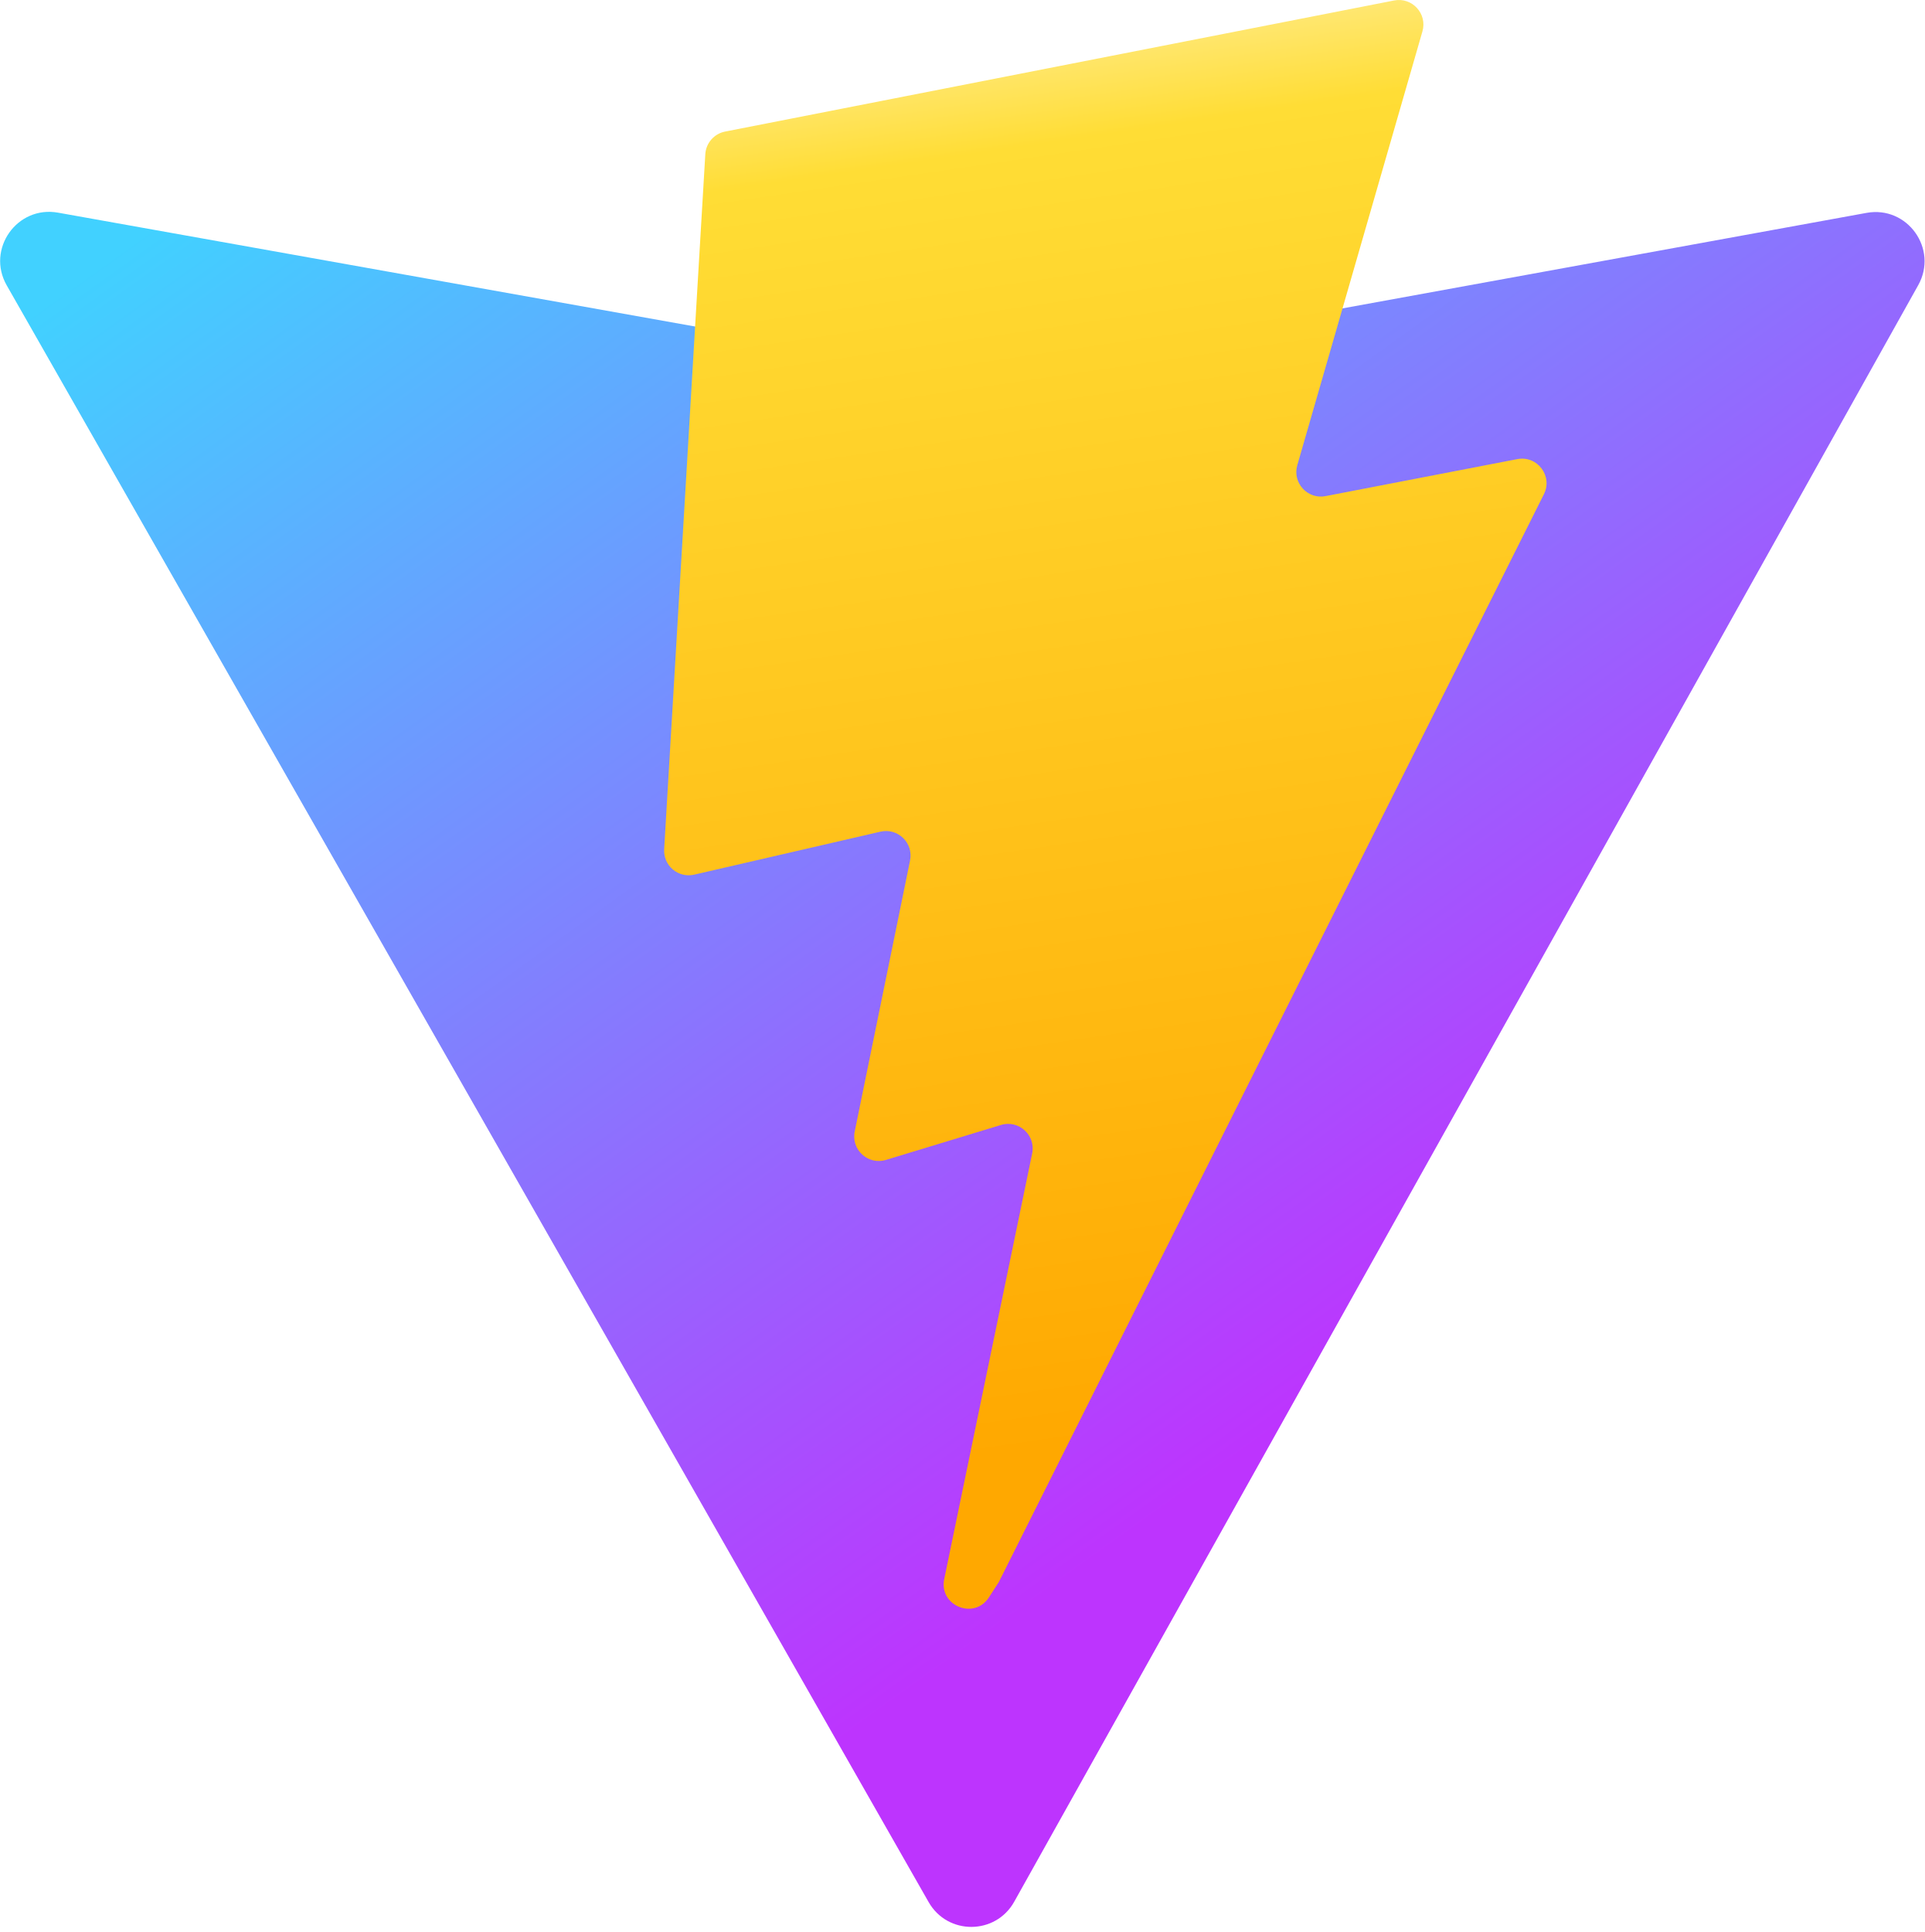
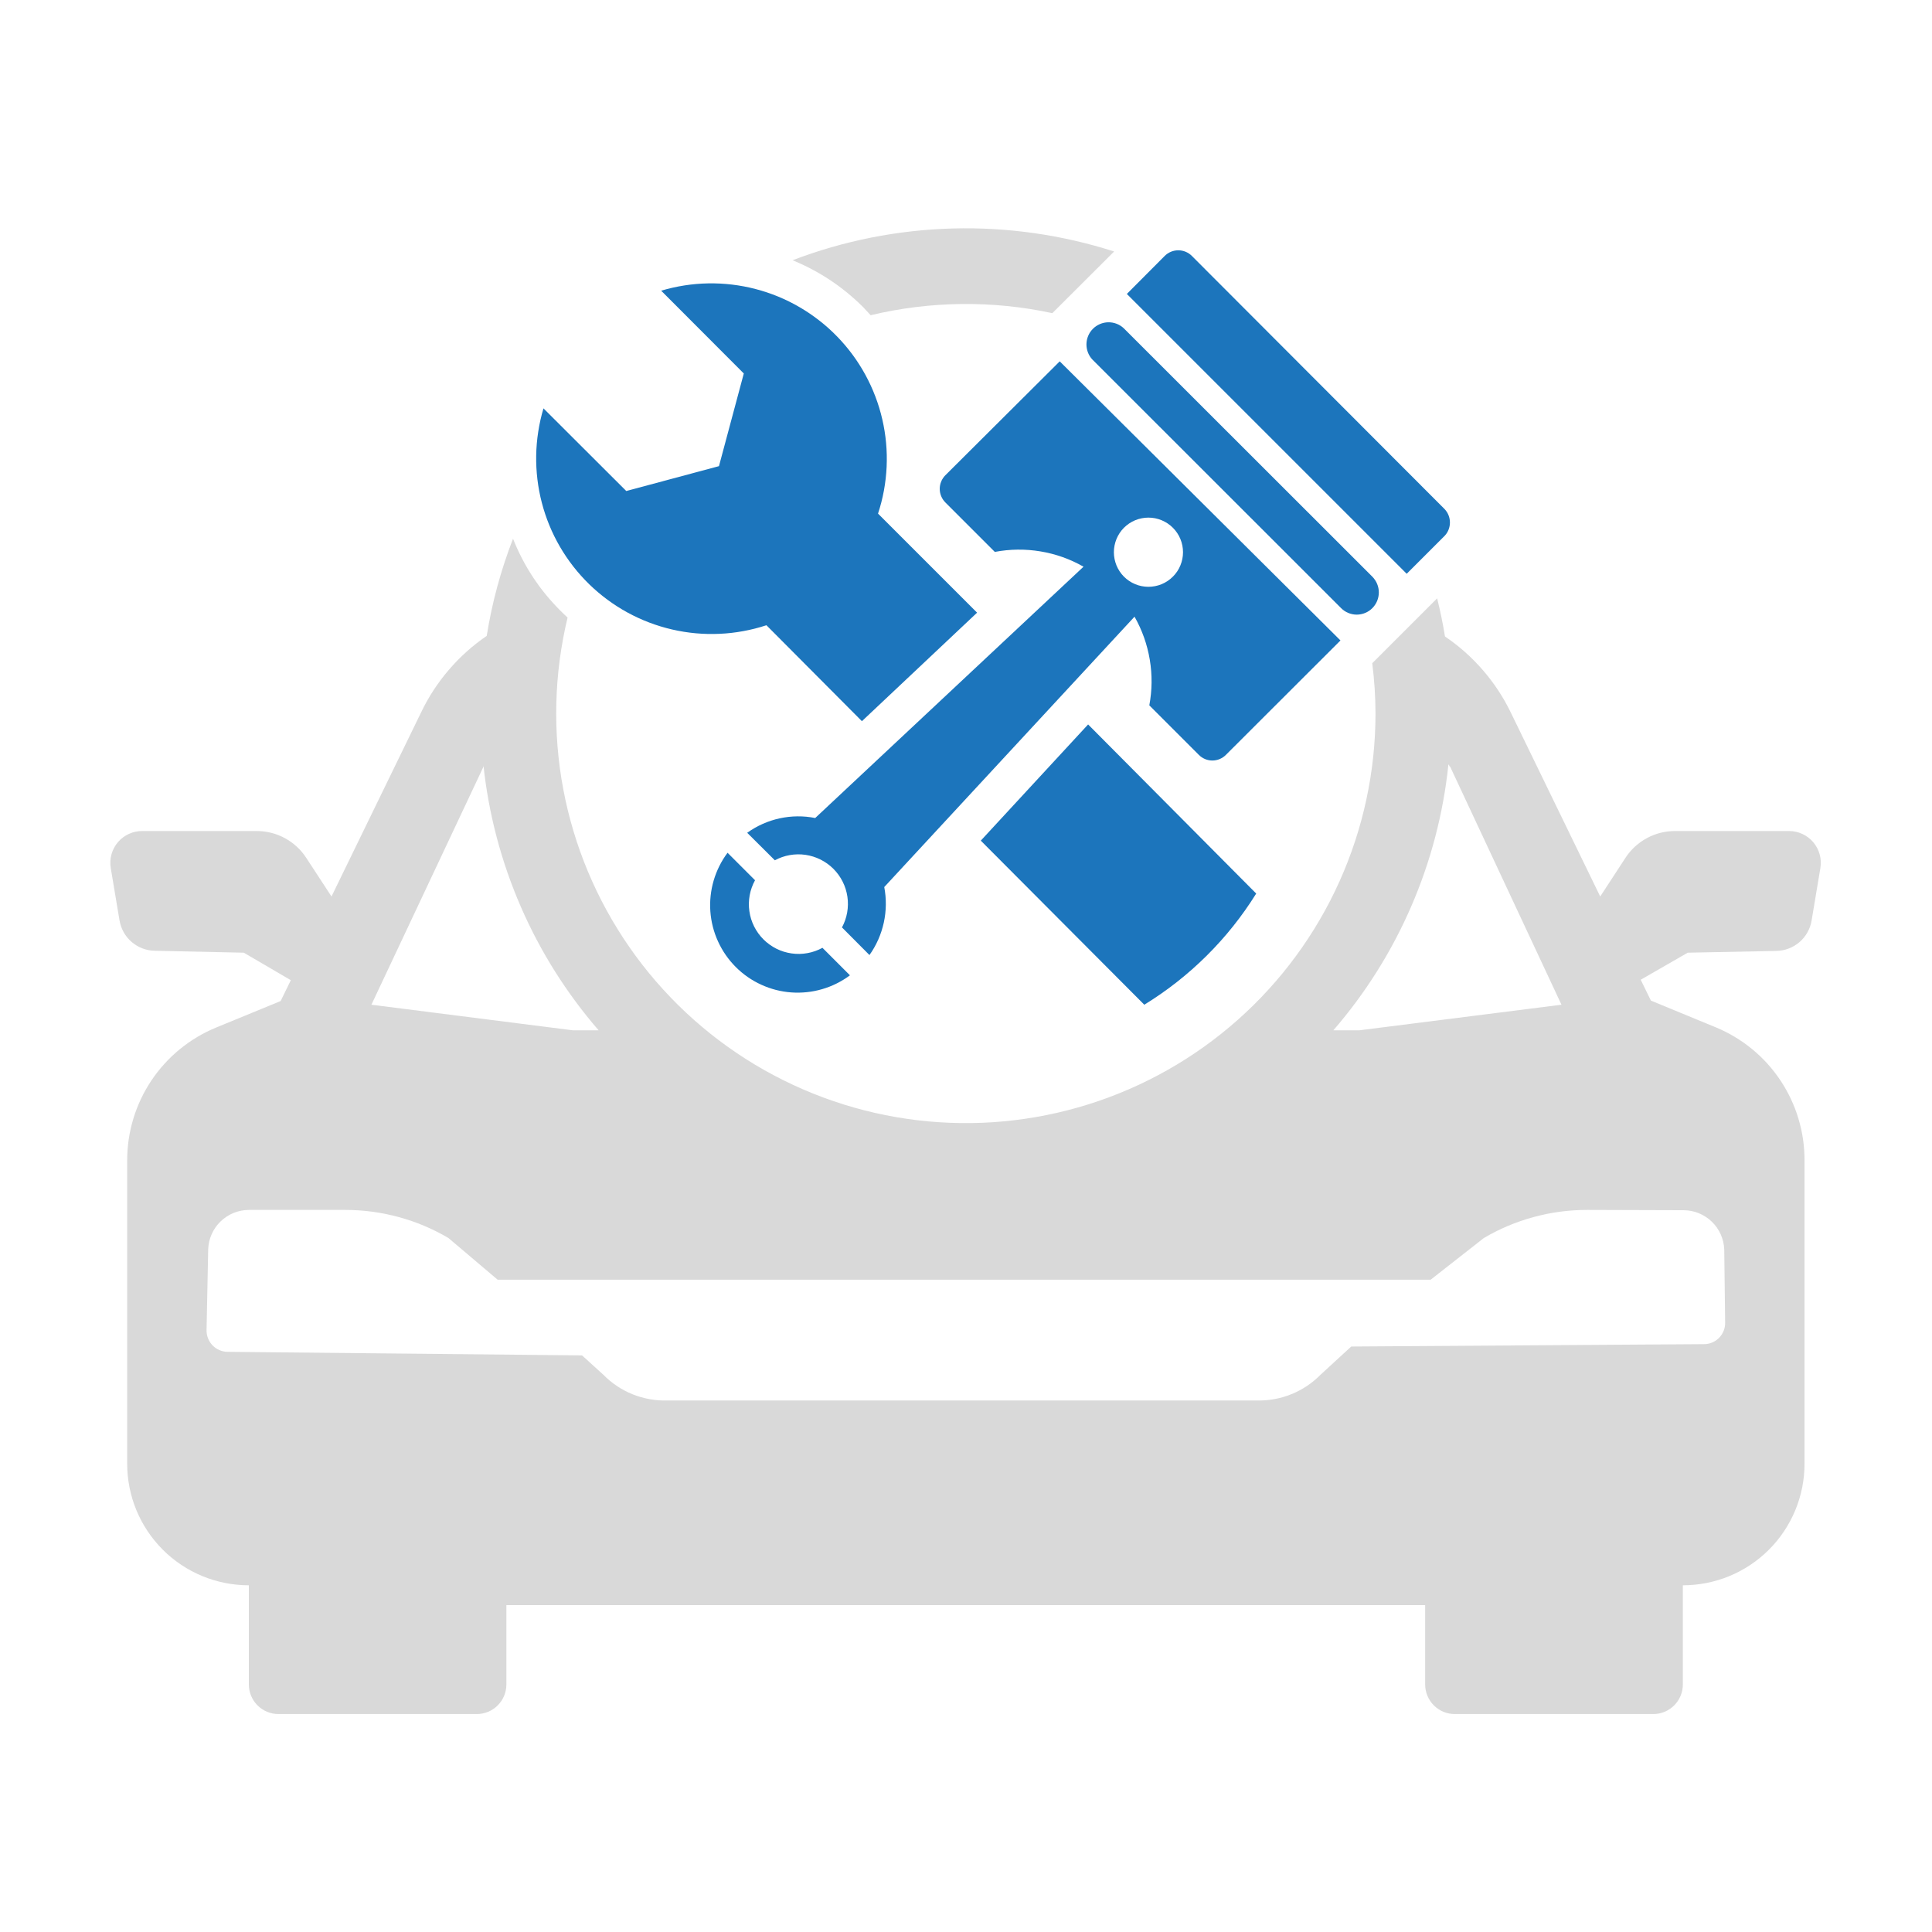
- <svg xmlns="http://www.w3.org/2000/svg" aria-hidden="true" role="img" class="iconify iconify--logos" width="31.88" height="32" preserveAspectRatio="xMidYMid meet" viewBox="0 0 256 257">
+ <svg xmlns="http://www.w3.org/2000/svg" width="500" zoomAndPan="magnify" viewBox="0 0 375 375" height="500" preserveAspectRatio="xMidYMid meet" version="1.0">
  <defs>
-     <linearGradient id="IconifyId1813088fe1fbc01fb466" x1="-.828%" x2="57.636%" y1="7.652%" y2="78.411%">
-       <stop offset="0%" stop-color="#41D1FF" />
-       <stop offset="100%" stop-color="#BD34FE" />
-     </linearGradient>
-     <linearGradient id="IconifyId1813088fe1fbc01fb467" x1="43.376%" x2="50.316%" y1="2.242%" y2="89.03%">
-       <stop offset="0%" stop-color="#FFEA83" />
-       <stop offset="8.333%" stop-color="#FFDD35" />
-       <stop offset="100%" stop-color="#FFA800" />
-     </linearGradient>
+     <g />
+     <clipPath id="c79f26183b">
+       <path d="M 21 104 L 353.848 104 L 353.848 332.555 L 21 332.555 Z M 21 104 " clip-rule="nonzero" />
+     </clipPath>
  </defs>
-   <path fill="url(#IconifyId1813088fe1fbc01fb466)" d="M255.153 37.938L134.897 252.976c-2.483 4.44-8.862 4.466-11.382.048L.875 37.958c-2.746-4.814 1.371-10.646 6.827-9.67l120.385 21.517a6.537 6.537 0 0 0 2.322-.004l117.867-21.483c5.438-.991 9.574 4.796 6.877 9.62Z" />
-   <path fill="url(#IconifyId1813088fe1fbc01fb467)" d="M185.432.063L96.44 17.501a3.268 3.268 0 0 0-2.634 3.014l-5.474 92.456a3.268 3.268 0 0 0 3.997 3.378l24.777-5.718c2.318-.535 4.413 1.507 3.936 3.838l-7.361 36.047c-.495 2.426 1.782 4.5 4.151 3.78l15.304-4.649c2.372-.72 4.652 1.36 4.15 3.788l-11.698 56.621c-.732 3.542 3.979 5.473 5.943 2.437l1.313-2.028l72.516-144.72c1.215-2.423-.88-5.186-3.54-4.672l-25.505 4.922c-2.396.462-4.435-1.77-3.759-4.114l16.646-57.705c.677-2.35-1.37-4.583-3.769-4.113Z" />
+   <g fill="#000000" fill-opacity="1">
+     <g transform="translate(128.1012, 231.2032)">
+       <g>
+         <path d="M 1.188 -0.828 C 1.188 -1.18 1.266 -1.445 1.422 -1.625 C 1.586 -1.801 1.816 -1.891 2.109 -1.891 C 2.41 -1.891 2.645 -1.801 2.812 -1.625 C 2.988 -1.445 3.078 -1.18 3.078 -0.828 C 3.078 -0.492 2.988 -0.234 2.812 -0.047 C 2.645 0.141 2.41 0.234 2.109 0.234 C 1.848 0.234 1.629 0.148 1.453 -0.016 C 1.273 -0.18 1.188 -0.453 1.188 -0.828 Z M 1.188 -0.828 " />
+       </g>
+     </g>
+   </g>
+   <path fill="#1c75bc" d="M 148.762 121.359 L 167.297 139.98 L 189.652 118.918 L 170.426 99.691 C 170.91 98.223 171.289 96.727 171.57 95.203 C 171.848 93.68 172.023 92.145 172.094 90.602 C 172.164 89.055 172.129 87.508 171.988 85.969 C 171.848 84.426 171.602 82.902 171.254 81.395 C 170.906 79.883 170.457 78.406 169.906 76.961 C 169.355 75.512 168.711 74.109 167.969 72.75 C 167.227 71.391 166.398 70.09 165.48 68.844 C 164.559 67.598 163.562 66.422 162.48 65.312 C 161.402 64.199 160.254 63.168 159.031 62.219 C 157.812 61.266 156.535 60.398 155.195 59.621 C 153.859 58.84 152.473 58.156 151.043 57.566 C 149.609 56.977 148.145 56.488 146.648 56.098 C 145.148 55.707 143.633 55.422 142.094 55.238 C 140.559 55.055 139.016 54.977 137.469 55.004 C 135.918 55.031 134.379 55.164 132.852 55.402 C 131.32 55.641 129.816 55.98 128.332 56.422 L 144.371 72.492 L 139.551 90.48 L 121.559 95.305 L 105.488 79.262 C 105.047 80.746 104.707 82.254 104.473 83.781 C 104.234 85.312 104.102 86.852 104.074 88.398 C 104.047 89.945 104.125 91.488 104.309 93.027 C 104.492 94.562 104.777 96.082 105.168 97.578 C 105.559 99.078 106.047 100.543 106.637 101.973 C 107.227 103.406 107.91 104.789 108.688 106.129 C 109.469 107.465 110.332 108.742 111.285 109.965 C 112.238 111.184 113.27 112.332 114.379 113.414 C 115.488 114.492 116.668 115.492 117.914 116.41 C 119.156 117.328 120.461 118.16 121.82 118.902 C 123.18 119.641 124.582 120.289 126.027 120.836 C 127.477 121.387 128.953 121.836 130.461 122.184 C 131.969 122.535 133.496 122.777 135.035 122.918 C 136.578 123.059 138.121 123.094 139.668 123.023 C 141.215 122.957 142.75 122.781 144.273 122.5 C 145.793 122.223 147.293 121.84 148.762 121.359 Z M 148.762 121.359 " fill-opacity="1" fill-rule="nonzero" />
+   <path fill="#1c75bc" d="M 190.371 163.168 L 222.105 195.016 C 226.512 192.312 230.551 189.137 234.223 185.492 C 237.891 181.848 241.094 177.828 243.828 173.438 L 211.203 140.613 Z M 190.371 163.168 " fill-opacity="1" fill-rule="nonzero" />
+   <path fill="#d9d9d9" d="M 167.527 59.605 L 168.992 61.184 C 174.781 59.801 180.652 59.078 186.602 59.008 C 192.555 58.941 198.438 59.531 204.258 60.785 L 216.25 48.816 C 211.191 47.195 206.027 46.008 200.766 45.258 C 195.504 44.508 190.215 44.203 184.902 44.348 C 179.59 44.492 174.324 45.082 169.109 46.113 C 163.898 47.148 158.809 48.613 153.84 50.512 C 159.008 52.633 163.57 55.664 167.527 59.605 Z M 167.527 59.605 " fill-opacity="1" fill-rule="nonzero" />
+   <g clip-path="url(#c79f26183b)">
+     <path fill="#d9d9d9" d="M 347.273 161.301 L 325.121 161.301 C 324.164 161.301 323.227 161.418 322.301 161.648 C 321.375 161.883 320.496 162.227 319.656 162.68 C 318.816 163.133 318.047 163.684 317.344 164.328 C 316.641 164.973 316.027 165.695 315.508 166.496 L 310.602 174.012 L 293.211 138.23 C 291.766 135.266 289.965 132.539 287.805 130.051 C 285.645 127.559 283.199 125.387 280.469 123.539 C 280.07 121.043 279.551 118.574 278.949 116.137 L 266.352 128.73 C 266.766 131.98 266.977 135.242 266.984 138.516 C 266.984 139.918 266.945 141.312 266.871 142.711 C 266.797 144.109 266.688 145.504 266.539 146.895 C 266.391 148.285 266.203 149.672 265.984 151.051 C 265.762 152.434 265.504 153.809 265.211 155.176 C 264.918 156.543 264.586 157.902 264.223 159.254 C 263.855 160.605 263.457 161.945 263.02 163.273 C 262.582 164.602 262.113 165.918 261.605 167.223 C 261.102 168.527 260.562 169.816 259.988 171.094 C 259.414 172.371 258.805 173.629 258.168 174.875 C 257.527 176.117 256.852 177.344 256.148 178.551 C 255.441 179.762 254.707 180.949 253.938 182.117 C 253.172 183.289 252.371 184.438 251.543 185.562 C 250.715 186.691 249.859 187.797 248.973 188.879 C 248.086 189.961 247.172 191.02 246.227 192.051 C 245.285 193.086 244.316 194.094 243.32 195.078 C 242.324 196.059 241.305 197.016 240.258 197.945 C 239.211 198.871 238.141 199.773 237.047 200.645 C 235.953 201.52 234.836 202.359 233.699 203.176 C 232.559 203.988 231.402 204.77 230.223 205.523 C 229.043 206.273 227.844 206.996 226.625 207.684 C 225.406 208.371 224.172 209.027 222.922 209.652 C 221.668 210.277 220.402 210.867 219.117 211.422 C 217.832 211.98 216.535 212.504 215.227 212.992 C 213.914 213.48 212.59 213.934 211.258 214.352 C 209.922 214.77 208.578 215.152 207.223 215.5 C 205.867 215.848 204.504 216.16 203.133 216.434 C 201.762 216.711 200.383 216.949 198.996 217.152 C 197.613 217.355 196.227 217.523 194.832 217.652 C 193.438 217.781 192.043 217.875 190.645 217.93 C 189.246 217.984 187.848 218.004 186.449 217.984 C 185.051 217.969 183.652 217.914 182.258 217.82 C 180.863 217.73 179.469 217.602 178.078 217.438 C 176.691 217.27 175.309 217.07 173.93 216.832 C 172.551 216.594 171.18 216.316 169.812 216.008 C 168.449 215.695 167.094 215.352 165.75 214.969 C 164.402 214.586 163.07 214.168 161.746 213.715 C 160.422 213.262 159.109 212.777 157.812 212.254 C 156.516 211.734 155.23 211.176 153.961 210.586 C 152.695 209.996 151.441 209.375 150.207 208.719 C 148.969 208.062 147.75 207.375 146.551 206.656 C 145.352 205.938 144.172 205.184 143.012 204.402 C 141.852 203.621 140.715 202.809 139.598 201.965 C 138.48 201.125 137.387 200.254 136.316 199.352 C 135.246 198.453 134.199 197.523 133.176 196.57 C 132.152 195.613 131.156 194.633 130.188 193.625 C 129.219 192.617 128.273 191.582 127.359 190.527 C 126.441 189.469 125.555 188.387 124.695 187.281 C 123.84 186.18 123.008 185.051 122.211 183.902 C 121.41 182.754 120.641 181.586 119.906 180.398 C 119.168 179.211 118.461 178 117.789 176.777 C 117.113 175.551 116.473 174.309 115.863 173.047 C 115.258 171.785 114.684 170.512 114.141 169.223 C 113.602 167.93 113.094 166.629 112.621 165.312 C 112.148 163.992 111.711 162.664 111.312 161.324 C 110.91 159.984 110.543 158.637 110.211 157.277 C 109.883 155.918 109.586 154.551 109.328 153.176 C 109.07 151.801 108.848 150.418 108.66 149.031 C 108.477 147.645 108.328 146.254 108.215 144.859 C 108.102 143.465 108.027 142.07 107.988 140.672 C 107.949 139.273 107.949 137.875 107.984 136.477 C 108.02 135.078 108.09 133.68 108.199 132.285 C 108.309 130.891 108.453 129.5 108.637 128.113 C 108.82 126.727 109.039 125.344 109.293 123.969 C 109.547 122.594 109.84 121.227 110.168 119.867 C 109.68 119.406 109.164 118.949 108.703 118.461 C 104.707 114.457 101.664 109.828 99.578 104.57 C 97.207 110.676 95.504 116.957 94.473 123.426 C 91.738 125.293 89.297 127.48 87.141 129.992 C 84.984 132.5 83.191 135.246 81.758 138.23 L 64.344 174.012 L 59.434 166.496 C 58.914 165.695 58.301 164.973 57.598 164.328 C 56.895 163.684 56.125 163.133 55.285 162.68 C 54.445 162.227 53.566 161.883 52.641 161.648 C 51.715 161.418 50.777 161.301 49.824 161.301 L 27.672 161.301 C 27.219 161.293 26.77 161.336 26.328 161.43 C 25.883 161.523 25.457 161.66 25.043 161.848 C 24.633 162.035 24.242 162.262 23.883 162.535 C 23.52 162.805 23.191 163.113 22.898 163.457 C 22.602 163.801 22.348 164.172 22.137 164.57 C 21.926 164.969 21.758 165.387 21.637 165.824 C 21.516 166.262 21.445 166.703 21.422 167.156 C 21.398 167.609 21.426 168.059 21.5 168.504 L 23.195 178.633 C 23.262 179.039 23.363 179.438 23.5 179.828 C 23.637 180.219 23.809 180.594 24.012 180.953 C 24.211 181.312 24.445 181.652 24.707 181.969 C 24.969 182.289 25.258 182.582 25.57 182.852 C 25.887 183.117 26.223 183.359 26.578 183.566 C 26.934 183.777 27.305 183.953 27.691 184.098 C 28.078 184.242 28.473 184.352 28.879 184.426 C 29.285 184.5 29.695 184.539 30.109 184.543 L 47.324 184.918 L 56.449 190.254 L 54.473 194.301 L 41.902 199.465 C 40.633 199.988 39.41 200.605 38.23 201.312 C 37.051 202.02 35.93 202.809 34.867 203.68 C 33.805 204.551 32.812 205.496 31.891 206.516 C 30.969 207.535 30.129 208.613 29.363 209.758 C 28.602 210.902 27.93 212.094 27.344 213.336 C 26.758 214.582 26.266 215.859 25.871 217.176 C 25.473 218.492 25.176 219.828 24.977 221.188 C 24.781 222.551 24.684 223.914 24.688 225.289 L 24.688 284.086 C 24.684 284.859 24.723 285.633 24.797 286.402 C 24.871 287.172 24.984 287.938 25.137 288.695 C 25.285 289.453 25.473 290.203 25.695 290.945 C 25.922 291.684 26.18 292.414 26.477 293.129 C 26.77 293.844 27.102 294.543 27.465 295.223 C 27.832 295.906 28.227 296.57 28.656 297.211 C 29.086 297.855 29.547 298.477 30.039 299.074 C 30.527 299.672 31.047 300.246 31.594 300.793 C 32.141 301.34 32.715 301.859 33.312 302.352 C 33.91 302.84 34.531 303.301 35.176 303.73 C 35.816 304.16 36.48 304.559 37.164 304.922 C 37.848 305.285 38.543 305.617 39.258 305.91 C 39.977 306.207 40.703 306.469 41.441 306.691 C 42.184 306.914 42.934 307.102 43.691 307.254 C 44.453 307.402 45.215 307.516 45.984 307.59 C 46.758 307.664 47.527 307.703 48.301 307.703 L 48.301 326.957 C 48.301 327.332 48.34 327.707 48.41 328.074 C 48.484 328.445 48.594 328.805 48.738 329.152 C 48.883 329.5 49.059 329.832 49.27 330.145 C 49.477 330.457 49.715 330.746 49.984 331.012 C 50.25 331.281 50.539 331.52 50.852 331.727 C 51.164 331.938 51.496 332.113 51.844 332.258 C 52.191 332.402 52.551 332.512 52.922 332.586 C 53.289 332.656 53.664 332.695 54.039 332.695 L 92.551 332.695 C 92.926 332.695 93.301 332.656 93.668 332.586 C 94.039 332.512 94.398 332.402 94.746 332.258 C 95.094 332.113 95.426 331.938 95.738 331.727 C 96.051 331.52 96.34 331.281 96.605 331.012 C 96.875 330.746 97.109 330.457 97.32 330.145 C 97.531 329.832 97.707 329.5 97.852 329.152 C 97.996 328.805 98.105 328.445 98.176 328.074 C 98.25 327.707 98.289 327.332 98.289 326.957 L 98.289 311.547 L 276.625 311.547 L 276.625 326.957 C 276.625 327.332 276.664 327.707 276.734 328.074 C 276.809 328.445 276.918 328.805 277.062 329.152 C 277.207 329.5 277.383 329.832 277.594 330.145 C 277.801 330.457 278.039 330.746 278.305 331.012 C 278.574 331.281 278.863 331.52 279.176 331.727 C 279.488 331.938 279.82 332.113 280.168 332.258 C 280.516 332.402 280.875 332.512 281.246 332.586 C 281.613 332.656 281.988 332.695 282.363 332.695 L 320.902 332.695 C 321.277 332.695 321.652 332.656 322.02 332.586 C 322.391 332.512 322.75 332.402 323.098 332.258 C 323.445 332.113 323.777 331.938 324.09 331.727 C 324.402 331.52 324.691 331.281 324.961 331.012 C 325.227 330.746 325.465 330.457 325.672 330.145 C 325.883 329.832 326.059 329.5 326.203 329.152 C 326.348 328.805 326.457 328.445 326.531 328.074 C 326.605 327.707 326.641 327.332 326.641 326.957 L 326.641 307.703 C 327.414 307.703 328.188 307.664 328.957 307.59 C 329.727 307.516 330.492 307.402 331.25 307.254 C 332.008 307.102 332.758 306.914 333.5 306.691 C 334.238 306.469 334.969 306.207 335.684 305.91 C 336.398 305.617 337.098 305.285 337.777 304.922 C 338.461 304.559 339.125 304.16 339.766 303.73 C 340.41 303.301 341.031 302.84 341.629 302.352 C 342.227 301.859 342.801 301.34 343.348 300.793 C 343.895 300.246 344.414 299.672 344.906 299.074 C 345.395 298.477 345.855 297.855 346.285 297.211 C 346.715 296.57 347.113 295.906 347.477 295.223 C 347.84 294.543 348.172 293.844 348.465 293.129 C 348.762 292.414 349.023 291.684 349.246 290.945 C 349.469 290.203 349.656 289.453 349.809 288.695 C 349.957 287.938 350.07 287.172 350.145 286.402 C 350.219 285.633 350.258 284.859 350.258 284.086 L 350.258 225.234 C 350.262 223.859 350.164 222.492 349.965 221.133 C 349.766 219.773 349.469 218.434 349.07 217.117 C 348.676 215.805 348.184 214.523 347.598 213.281 C 347.012 212.039 346.34 210.844 345.578 209.699 C 344.816 208.559 343.973 207.477 343.051 206.457 C 342.129 205.438 341.137 204.492 340.074 203.621 C 339.012 202.75 337.891 201.961 336.711 201.254 C 335.535 200.547 334.309 199.934 333.039 199.406 L 320.441 194.215 L 318.461 190.168 L 327.586 184.918 L 344.805 184.574 C 345.215 184.562 345.617 184.52 346.02 184.441 C 346.422 184.363 346.816 184.25 347.195 184.105 C 347.578 183.957 347.945 183.781 348.297 183.57 C 348.648 183.359 348.977 183.121 349.289 182.852 C 349.598 182.586 349.883 182.293 350.141 181.973 C 350.398 181.656 350.629 181.32 350.828 180.961 C 351.027 180.605 351.195 180.234 351.332 179.848 C 351.465 179.461 351.566 179.066 351.633 178.66 L 353.328 168.531 C 353.402 168.09 353.434 167.645 353.414 167.195 C 353.391 166.746 353.324 166.305 353.207 165.871 C 353.09 165.438 352.93 165.023 352.723 164.625 C 352.516 164.227 352.27 163.855 351.98 163.508 C 351.691 163.164 351.367 162.855 351.012 162.582 C 350.656 162.309 350.277 162.074 349.871 161.887 C 349.465 161.695 349.039 161.551 348.602 161.449 C 348.164 161.352 347.723 161.301 347.273 161.301 Z M 281.273 148.445 C 281.273 148.59 281.273 148.703 281.477 148.82 L 303.082 195.016 L 263.855 199.98 L 258.805 199.98 C 261.922 196.379 264.746 192.562 267.281 188.531 C 269.816 184.496 272.027 180.297 273.922 175.926 C 275.816 171.555 277.367 167.066 278.574 162.461 C 279.781 157.855 280.637 153.184 281.129 148.445 Z M 93.84 148.82 L 93.84 148.559 C 94.344 153.289 95.203 157.949 96.418 162.547 C 97.633 167.145 99.188 171.621 101.082 175.98 C 102.977 180.344 105.191 184.535 107.723 188.555 C 110.258 192.578 113.082 196.387 116.191 199.98 L 111.172 199.98 L 72.09 195.016 Z M 326.785 234.902 C 327.289 234.906 327.793 234.953 328.289 235.051 C 328.789 235.148 329.27 235.293 329.742 235.484 C 330.211 235.676 330.656 235.91 331.082 236.188 C 331.508 236.465 331.902 236.777 332.266 237.129 C 332.633 237.484 332.957 237.867 333.25 238.281 C 333.539 238.695 333.789 239.137 333.996 239.598 C 334.199 240.062 334.359 240.543 334.477 241.035 C 334.59 241.527 334.656 242.027 334.676 242.535 L 334.848 256.652 C 334.855 256.926 334.84 257.199 334.793 257.473 C 334.75 257.742 334.676 258.004 334.578 258.262 C 334.48 258.516 334.359 258.762 334.211 258.992 C 334.066 259.227 333.898 259.441 333.707 259.637 C 333.516 259.836 333.309 260.012 333.082 260.168 C 332.859 260.324 332.621 260.457 332.367 260.566 C 332.117 260.676 331.855 260.758 331.586 260.812 C 331.316 260.871 331.047 260.898 330.773 260.898 L 262.277 261.359 L 256.34 266.812 C 255.535 267.633 254.656 268.359 253.703 269 C 252.75 269.641 251.738 270.176 250.676 270.605 C 249.613 271.039 248.516 271.359 247.387 271.562 C 246.258 271.77 245.117 271.859 243.973 271.832 L 129.449 271.832 C 128.301 271.863 127.164 271.773 126.035 271.566 C 124.902 271.363 123.809 271.043 122.742 270.613 C 121.68 270.18 120.672 269.645 119.719 269.004 C 118.762 268.363 117.887 267.633 117.082 266.812 L 112.98 263.082 L 44.168 262.391 C 43.895 262.391 43.621 262.359 43.355 262.301 C 43.086 262.242 42.824 262.156 42.57 262.047 C 42.32 261.938 42.082 261.805 41.855 261.648 C 41.629 261.488 41.422 261.309 41.234 261.113 C 41.043 260.914 40.875 260.695 40.73 260.465 C 40.582 260.23 40.461 259.984 40.363 259.73 C 40.266 259.473 40.191 259.207 40.148 258.938 C 40.102 258.664 40.086 258.391 40.094 258.117 L 40.41 242.477 C 40.43 241.973 40.496 241.473 40.609 240.977 C 40.723 240.484 40.883 240.004 41.09 239.543 C 41.297 239.078 41.547 238.641 41.836 238.223 C 42.129 237.809 42.453 237.426 42.82 237.074 C 43.184 236.719 43.578 236.406 44.004 236.129 C 44.426 235.852 44.875 235.617 45.344 235.426 C 45.812 235.238 46.297 235.094 46.797 234.996 C 47.293 234.898 47.793 234.848 48.301 234.844 L 66.953 234.844 C 70.484 234.84 73.953 235.297 77.363 236.223 C 80.77 237.148 83.996 238.504 87.039 240.297 L 96.594 248.391 L 277.688 248.391 L 288.016 240.297 C 291.059 238.504 294.285 237.148 297.695 236.223 C 301.102 235.297 304.57 234.84 308.105 234.844 Z M 326.785 234.902 " fill-opacity="1" fill-rule="nonzero" />
+   </g>
+   <path fill="#1c75bc" d="M 218.117 63.711 C 217.707 63.328 217.246 63.039 216.723 62.84 C 216.203 62.641 215.664 62.547 215.105 62.555 C 214.551 62.566 214.016 62.68 213.5 62.898 C 212.988 63.117 212.535 63.422 212.141 63.816 C 211.746 64.211 211.438 64.664 211.223 65.176 C 211.004 65.691 210.891 66.227 210.879 66.785 C 210.871 67.34 210.965 67.879 211.164 68.402 C 211.363 68.922 211.652 69.387 212.035 69.793 L 260.297 118.027 C 260.496 118.23 260.715 118.41 260.949 118.57 C 261.184 118.727 261.43 118.859 261.691 118.969 C 261.953 119.078 262.223 119.16 262.5 119.215 C 262.777 119.273 263.059 119.301 263.34 119.301 C 263.621 119.301 263.902 119.273 264.18 119.215 C 264.457 119.16 264.727 119.078 264.988 118.969 C 265.25 118.859 265.496 118.727 265.73 118.57 C 265.965 118.41 266.184 118.23 266.383 118.027 C 266.578 117.828 266.758 117.609 266.91 117.375 C 267.066 117.141 267.199 116.891 267.305 116.633 C 267.41 116.371 267.492 116.102 267.547 115.824 C 267.602 115.547 267.629 115.27 267.629 114.988 C 267.629 114.707 267.602 114.426 267.547 114.148 C 267.492 113.875 267.41 113.605 267.305 113.344 C 267.199 113.082 267.066 112.836 266.91 112.602 C 266.758 112.363 266.578 112.148 266.383 111.945 Z M 218.117 63.711 " fill-opacity="1" fill-rule="nonzero" />
+   <path fill="#1c75bc" d="M 280.414 98.832 L 231.344 49.68 C 230.996 49.328 230.59 49.059 230.133 48.867 C 229.676 48.68 229.199 48.582 228.707 48.582 C 228.211 48.582 227.734 48.68 227.277 48.867 C 226.82 49.059 226.414 49.328 226.066 49.68 L 218.719 57.055 L 273.039 111.371 L 280.414 103.996 C 280.738 103.648 280.992 103.25 281.168 102.805 C 281.344 102.355 281.43 101.895 281.43 101.414 C 281.43 100.938 281.344 100.473 281.168 100.027 C 280.992 99.582 280.738 99.184 280.414 98.832 Z M 280.414 98.832 " fill-opacity="1" fill-rule="nonzero" />
+   <path fill="#1c75bc" d="M 183.48 92.262 C 183.137 92.609 182.871 93.012 182.684 93.469 C 182.496 93.922 182.402 94.395 182.402 94.887 C 182.402 95.379 182.496 95.852 182.684 96.305 C 182.871 96.762 183.137 97.164 183.48 97.512 L 193.094 107.125 C 196.043 106.566 199 106.535 201.961 107.027 C 204.918 107.52 207.703 108.508 210.312 109.996 L 158.23 158.777 C 157.09 158.551 155.941 158.441 154.777 158.453 C 153.617 158.465 152.469 158.594 151.332 158.84 C 150.199 159.086 149.098 159.445 148.039 159.918 C 146.977 160.391 145.973 160.965 145.031 161.645 L 150.398 166.984 C 151.309 166.492 152.273 166.152 153.293 165.973 C 154.312 165.793 155.332 165.777 156.355 165.926 C 157.379 166.078 158.355 166.383 159.281 166.848 C 160.207 167.312 161.035 167.91 161.766 168.641 C 162.496 169.375 163.094 170.203 163.559 171.125 C 164.023 172.051 164.332 173.027 164.48 174.051 C 164.629 175.074 164.613 176.098 164.434 177.117 C 164.254 178.133 163.918 179.098 163.426 180.012 L 168.762 185.375 C 169.434 184.43 170.004 183.426 170.473 182.363 C 170.941 181.301 171.297 180.203 171.547 179.07 C 171.793 177.934 171.922 176.789 171.938 175.629 C 171.953 174.465 171.852 173.316 171.633 172.176 L 220.211 119.695 C 221.691 122.305 222.676 125.09 223.172 128.047 C 223.664 131.008 223.633 133.961 223.082 136.91 L 232.695 146.523 C 233.043 146.871 233.441 147.141 233.898 147.332 C 234.352 147.52 234.828 147.617 235.32 147.617 C 235.812 147.617 236.285 147.52 236.742 147.332 C 237.195 147.141 237.598 146.871 237.945 146.523 L 260.184 124.312 L 205.691 70.137 Z M 218.145 102.449 C 218.457 102.137 218.797 101.855 219.164 101.609 C 219.527 101.363 219.914 101.156 220.324 100.984 C 220.73 100.816 221.148 100.688 221.582 100.602 C 222.016 100.512 222.453 100.469 222.895 100.469 C 223.336 100.469 223.773 100.508 224.207 100.594 C 224.641 100.68 225.059 100.809 225.469 100.977 C 225.875 101.145 226.262 101.352 226.629 101.594 C 226.996 101.84 227.336 102.117 227.648 102.43 C 227.961 102.742 228.242 103.082 228.488 103.449 C 228.734 103.816 228.941 104.203 229.109 104.609 C 229.277 105.02 229.406 105.438 229.492 105.871 C 229.578 106.305 229.621 106.742 229.621 107.184 C 229.621 107.625 229.578 108.062 229.492 108.492 C 229.406 108.926 229.277 109.348 229.109 109.754 C 228.941 110.164 228.734 110.551 228.488 110.918 C 228.242 111.285 227.961 111.625 227.648 111.934 C 227.336 112.246 226.996 112.523 226.629 112.77 C 226.262 113.016 225.875 113.223 225.469 113.391 C 225.059 113.559 224.641 113.684 224.207 113.77 C 223.773 113.855 223.336 113.898 222.895 113.898 C 222.453 113.895 222.016 113.852 221.582 113.766 C 221.148 113.68 220.73 113.551 220.324 113.379 C 219.914 113.211 219.527 113.004 219.164 112.758 C 218.797 112.512 218.457 112.23 218.145 111.918 C 217.836 111.605 217.562 111.266 217.32 110.898 C 217.078 110.535 216.875 110.148 216.707 109.742 C 216.543 109.336 216.418 108.918 216.332 108.488 C 216.246 108.055 216.203 107.621 216.203 107.184 C 216.203 106.742 216.246 106.309 216.332 105.879 C 216.418 105.449 216.543 105.031 216.707 104.625 C 216.875 104.219 217.078 103.832 217.32 103.465 C 217.562 103.102 217.836 102.762 218.145 102.449 Z M 218.145 102.449 " fill-opacity="1" fill-rule="nonzero" />
+   <path fill="#1c75bc" d="M 148.188 182.336 C 147.82 181.969 147.484 181.574 147.18 181.152 C 146.875 180.73 146.609 180.289 146.375 179.824 C 146.145 179.359 145.949 178.879 145.793 178.383 C 145.641 177.887 145.527 177.383 145.453 176.867 C 145.379 176.355 145.348 175.836 145.359 175.316 C 145.367 174.801 145.418 174.285 145.512 173.773 C 145.605 173.262 145.742 172.762 145.914 172.273 C 146.09 171.785 146.301 171.312 146.551 170.855 L 141.215 165.52 C 140.609 166.328 140.082 167.188 139.629 168.094 C 139.176 169 138.809 169.938 138.523 170.91 C 138.238 171.879 138.043 172.871 137.934 173.875 C 137.824 174.883 137.809 175.891 137.879 176.902 C 137.953 177.91 138.113 178.906 138.363 179.887 C 138.613 180.867 138.949 181.816 139.371 182.738 C 139.793 183.66 140.289 184.535 140.867 185.367 C 141.445 186.199 142.09 186.973 142.805 187.691 C 143.52 188.406 144.293 189.055 145.125 189.633 C 145.957 190.211 146.832 190.711 147.754 191.129 C 148.672 191.551 149.621 191.887 150.602 192.141 C 151.582 192.391 152.578 192.555 153.59 192.629 C 154.598 192.703 155.605 192.684 156.613 192.578 C 157.621 192.473 158.609 192.277 159.582 191.992 C 160.551 191.711 161.492 191.344 162.398 190.891 C 163.305 190.441 164.164 189.91 164.973 189.309 L 159.637 183.969 C 159.184 184.219 158.711 184.43 158.223 184.602 C 157.734 184.777 157.238 184.91 156.727 185 C 156.219 185.094 155.703 185.145 155.188 185.156 C 154.668 185.164 154.152 185.133 153.641 185.059 C 153.129 184.984 152.625 184.871 152.129 184.719 C 151.637 184.562 151.156 184.371 150.691 184.141 C 150.23 183.906 149.789 183.641 149.367 183.336 C 148.949 183.035 148.555 182.699 148.188 182.336 Z M 148.188 182.336 " fill-opacity="1" fill-rule="nonzero" />
</svg>
